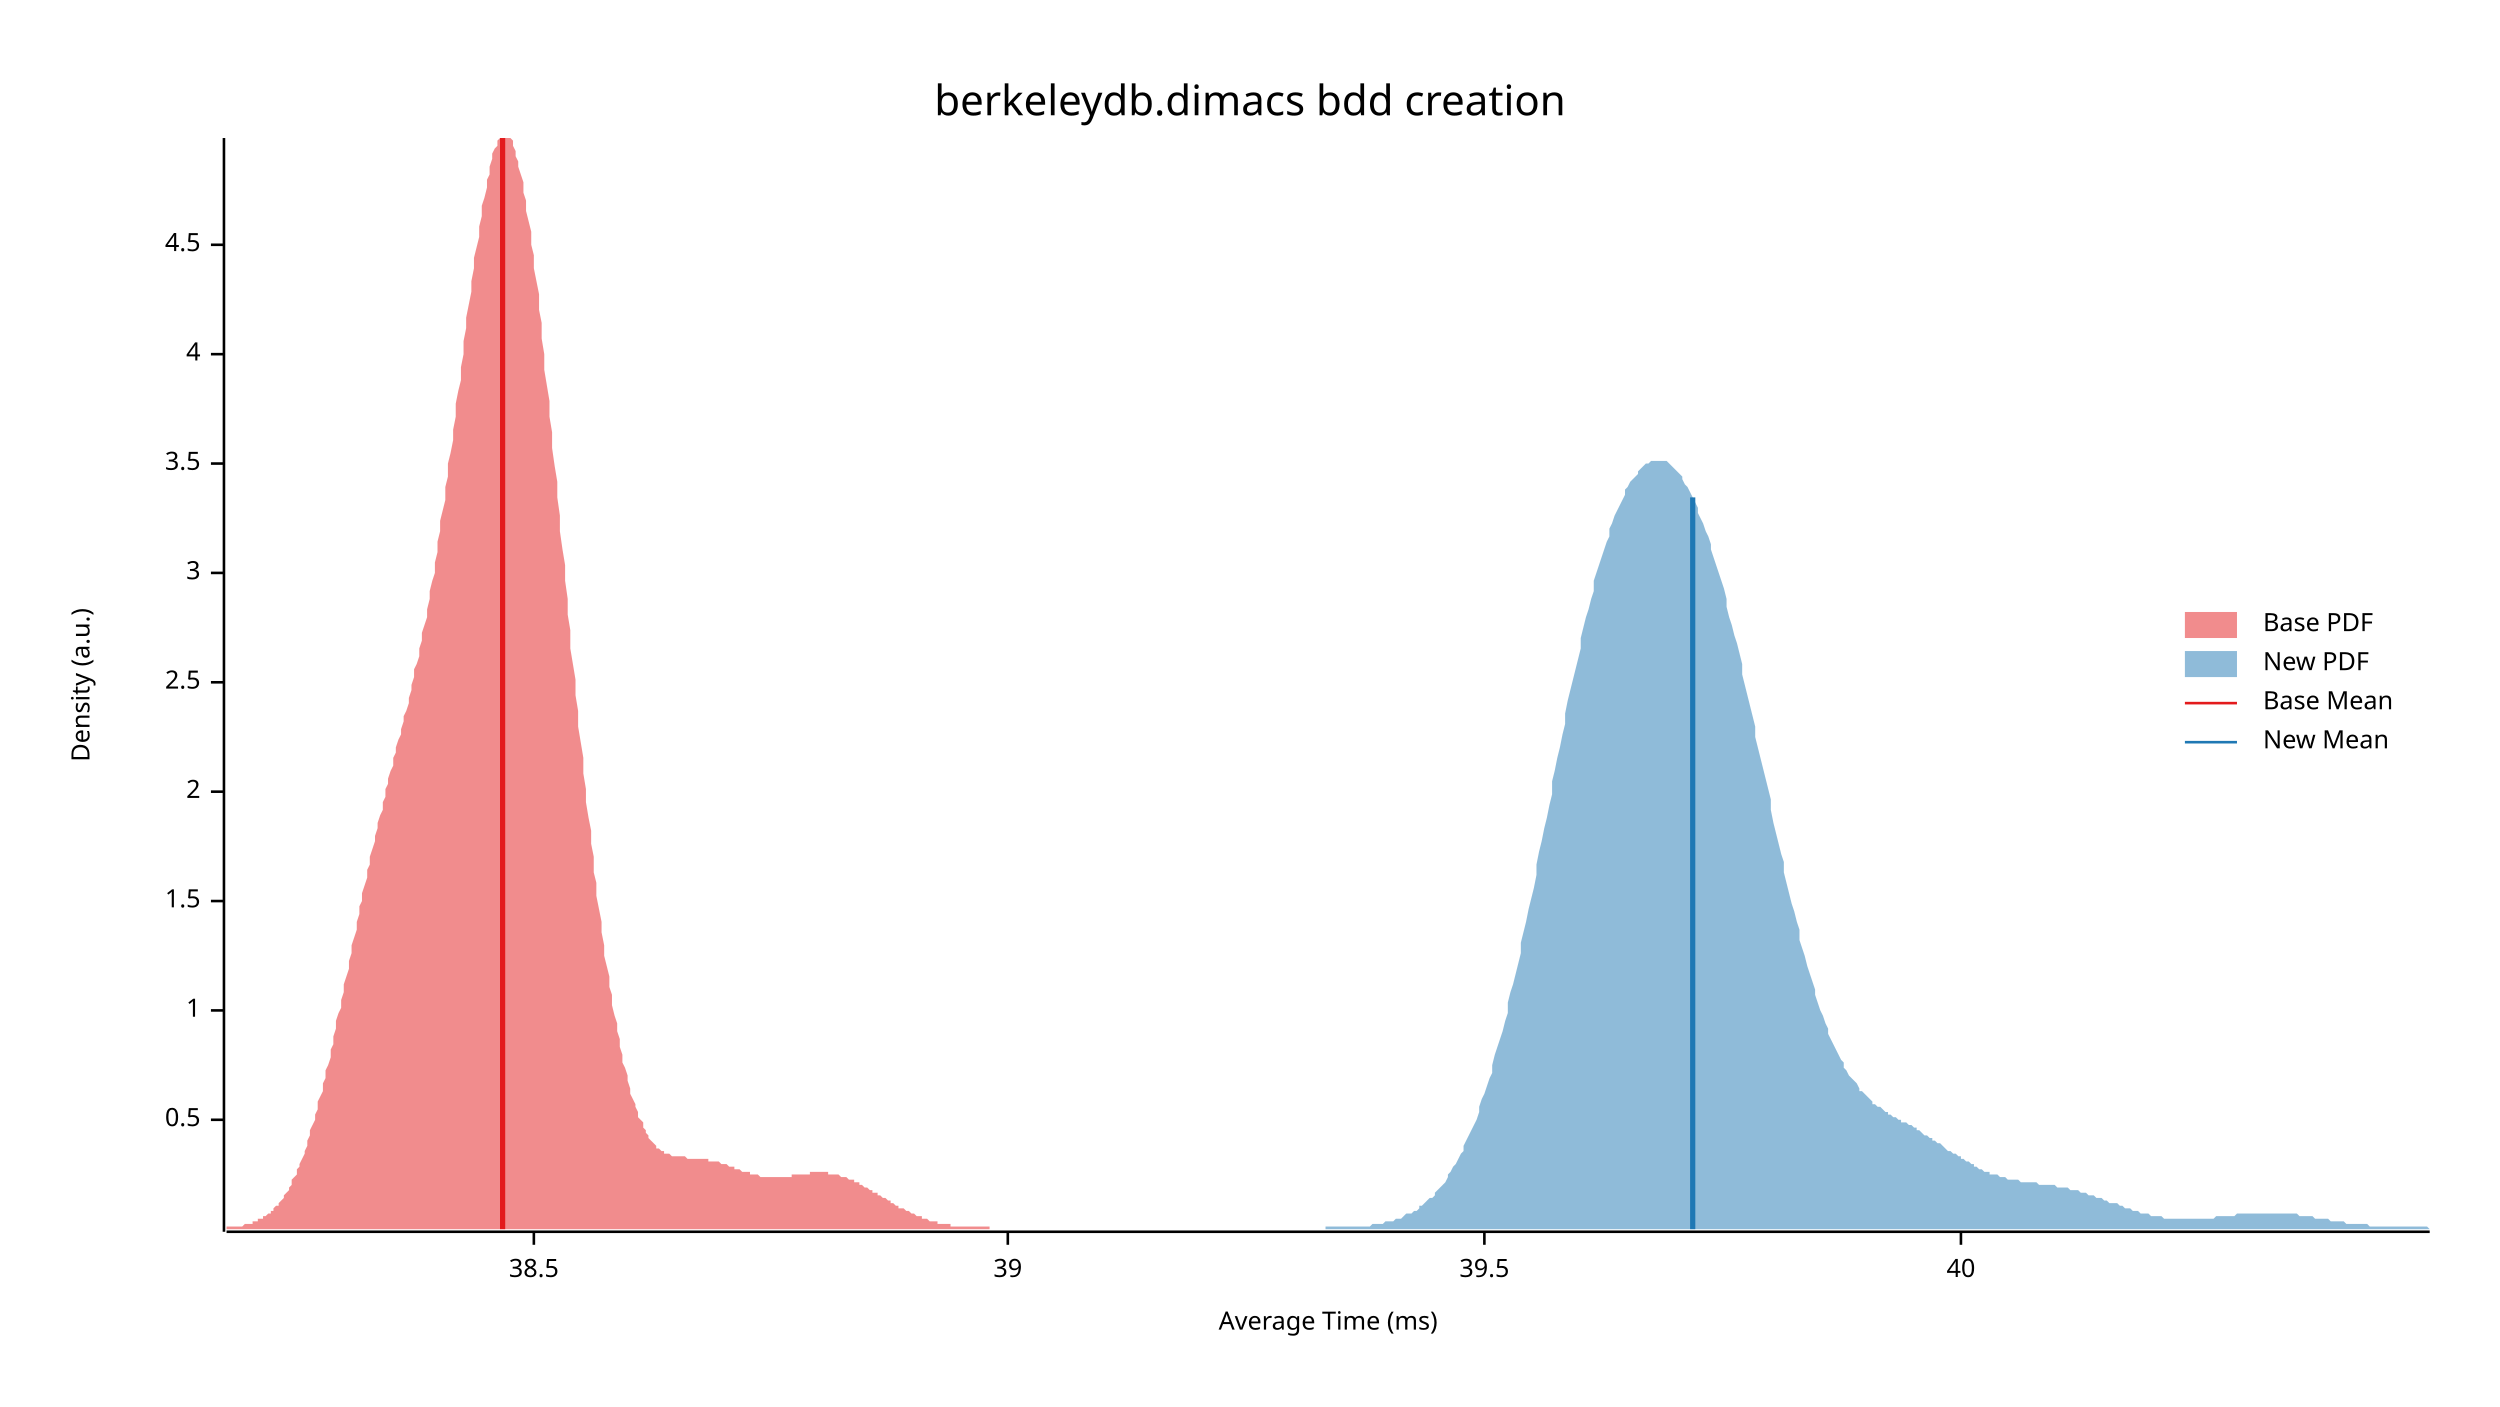
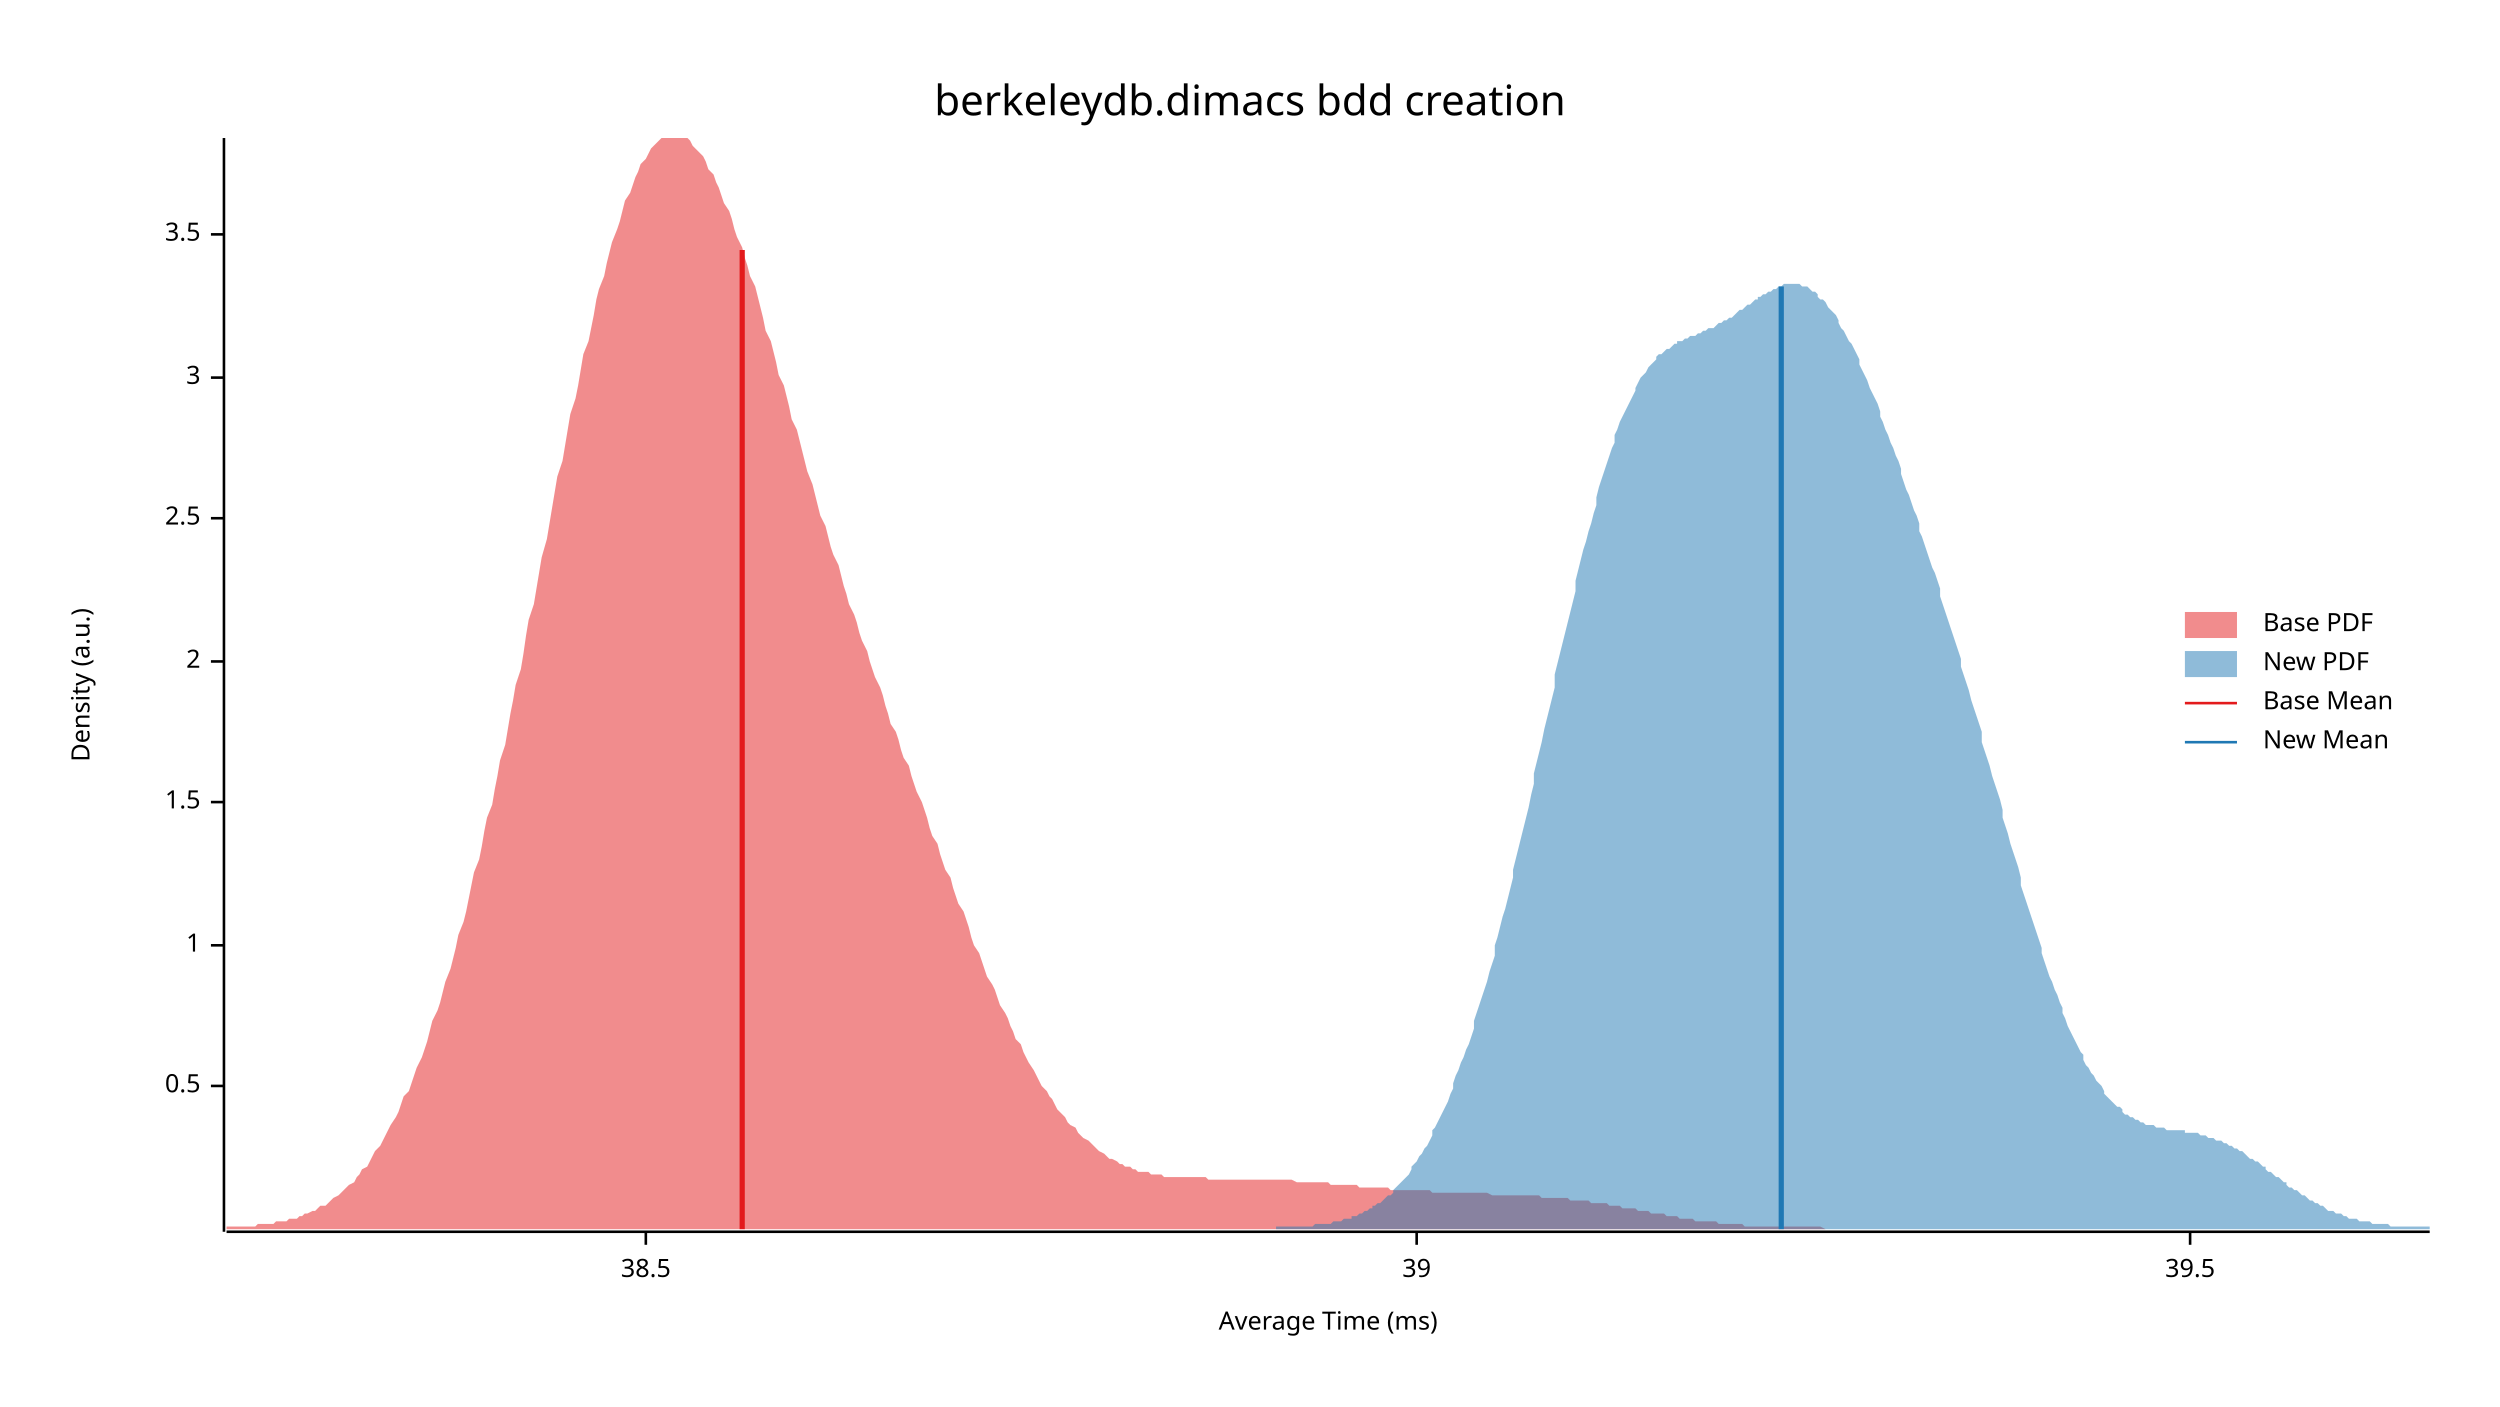
<svg xmlns="http://www.w3.org/2000/svg" width="960" height="540" viewBox="0 0 960 540">
  <text x="480" y="32" dy="0.76em" text-anchor="middle" font-family="sans-serif" font-size="16.129" opacity="1" fill="#000000">
berkeleydb.dimacs bdd creation
</text>
  <text x="27" y="263" dy="0.76em" text-anchor="middle" font-family="sans-serif" font-size="9.677" opacity="1" fill="#000000" transform="rotate(270, 27, 263)">
Density (a.u.)
</text>
  <text x="510" y="513" dy="-0.5ex" text-anchor="middle" font-family="sans-serif" font-size="9.677" opacity="1" fill="#000000">
Average Time (ms)
</text>
  <polyline fill="none" opacity="1" stroke="#000000" stroke-width="1" points="86,53 86,473 " />
-   <text x="77" y="430" dy="0.5ex" text-anchor="end" font-family="sans-serif" font-size="9.677" opacity="1" fill="#000000">
+   <text x="77" y="417" dy="0.5ex" text-anchor="end" font-family="sans-serif" font-size="9.677" opacity="1" fill="#000000">
0.5
</text>
-   <polyline fill="none" opacity="1" stroke="#000000" stroke-width="1" points="81,430 86,430 " />
-   <text x="77" y="388" dy="0.5ex" text-anchor="end" font-family="sans-serif" font-size="9.677" opacity="1" fill="#000000">
+   <polyline fill="none" opacity="1" stroke="#000000" stroke-width="1" points="81,417 86,417 " />
+   <text x="77" y="363" dy="0.5ex" text-anchor="end" font-family="sans-serif" font-size="9.677" opacity="1" fill="#000000">
1
</text>
-   <polyline fill="none" opacity="1" stroke="#000000" stroke-width="1" points="81,388 86,388 " />
-   <text x="77" y="346" dy="0.5ex" text-anchor="end" font-family="sans-serif" font-size="9.677" opacity="1" fill="#000000">
+   <polyline fill="none" opacity="1" stroke="#000000" stroke-width="1" points="81,363 86,363 " />
+   <text x="77" y="308" dy="0.5ex" text-anchor="end" font-family="sans-serif" font-size="9.677" opacity="1" fill="#000000">
1.5
</text>
-   <polyline fill="none" opacity="1" stroke="#000000" stroke-width="1" points="81,346 86,346 " />
-   <text x="77" y="304" dy="0.5ex" text-anchor="end" font-family="sans-serif" font-size="9.677" opacity="1" fill="#000000">
+   <polyline fill="none" opacity="1" stroke="#000000" stroke-width="1" points="81,308 86,308 " />
+   <text x="77" y="254" dy="0.5ex" text-anchor="end" font-family="sans-serif" font-size="9.677" opacity="1" fill="#000000">
2
</text>
-   <polyline fill="none" opacity="1" stroke="#000000" stroke-width="1" points="81,304 86,304 " />
-   <text x="77" y="262" dy="0.5ex" text-anchor="end" font-family="sans-serif" font-size="9.677" opacity="1" fill="#000000">
+   <polyline fill="none" opacity="1" stroke="#000000" stroke-width="1" points="81,254 86,254 " />
+   <text x="77" y="199" dy="0.5ex" text-anchor="end" font-family="sans-serif" font-size="9.677" opacity="1" fill="#000000">
2.5
</text>
-   <polyline fill="none" opacity="1" stroke="#000000" stroke-width="1" points="81,262 86,262 " />
-   <text x="77" y="220" dy="0.5ex" text-anchor="end" font-family="sans-serif" font-size="9.677" opacity="1" fill="#000000">
+   <polyline fill="none" opacity="1" stroke="#000000" stroke-width="1" points="81,199 86,199 " />
+   <text x="77" y="145" dy="0.5ex" text-anchor="end" font-family="sans-serif" font-size="9.677" opacity="1" fill="#000000">
3
</text>
-   <polyline fill="none" opacity="1" stroke="#000000" stroke-width="1" points="81,220 86,220 " />
-   <text x="77" y="178" dy="0.5ex" text-anchor="end" font-family="sans-serif" font-size="9.677" opacity="1" fill="#000000">
+   <polyline fill="none" opacity="1" stroke="#000000" stroke-width="1" points="81,145 86,145 " />
+   <text x="77" y="90" dy="0.5ex" text-anchor="end" font-family="sans-serif" font-size="9.677" opacity="1" fill="#000000">
3.5
</text>
-   <polyline fill="none" opacity="1" stroke="#000000" stroke-width="1" points="81,178 86,178 " />
-   <text x="77" y="136" dy="0.5ex" text-anchor="end" font-family="sans-serif" font-size="9.677" opacity="1" fill="#000000">
- 4
- </text>
-   <polyline fill="none" opacity="1" stroke="#000000" stroke-width="1" points="81,136 86,136 " />
-   <text x="77" y="94" dy="0.5ex" text-anchor="end" font-family="sans-serif" font-size="9.677" opacity="1" fill="#000000">
- 4.5
- </text>
-   <polyline fill="none" opacity="1" stroke="#000000" stroke-width="1" points="81,94 86,94 " />
+   <polyline fill="none" opacity="1" stroke="#000000" stroke-width="1" points="81,90 86,90 " />
  <polyline fill="none" opacity="1" stroke="#000000" stroke-width="1" points="87,473 933,473 " />
-   <text x="205" y="483" dy="0.76em" text-anchor="middle" font-family="sans-serif" font-size="9.677" opacity="1" fill="#000000">
+   <text x="248" y="483" dy="0.76em" text-anchor="middle" font-family="sans-serif" font-size="9.677" opacity="1" fill="#000000">
38.5
</text>
-   <polyline fill="none" opacity="1" stroke="#000000" stroke-width="1" points="205,473 205,478 " />
-   <text x="387" y="483" dy="0.76em" text-anchor="middle" font-family="sans-serif" font-size="9.677" opacity="1" fill="#000000">
+   <polyline fill="none" opacity="1" stroke="#000000" stroke-width="1" points="248,473 248,478 " />
+   <text x="544" y="483" dy="0.76em" text-anchor="middle" font-family="sans-serif" font-size="9.677" opacity="1" fill="#000000">
39
</text>
-   <polyline fill="none" opacity="1" stroke="#000000" stroke-width="1" points="387,473 387,478 " />
-   <text x="570" y="483" dy="0.76em" text-anchor="middle" font-family="sans-serif" font-size="9.677" opacity="1" fill="#000000">
+   <polyline fill="none" opacity="1" stroke="#000000" stroke-width="1" points="544,473 544,478 " />
+   <text x="841" y="483" dy="0.76em" text-anchor="middle" font-family="sans-serif" font-size="9.677" opacity="1" fill="#000000">
39.5
</text>
-   <polyline fill="none" opacity="1" stroke="#000000" stroke-width="1" points="570,473 570,478 " />
-   <text x="753" y="483" dy="0.76em" text-anchor="middle" font-family="sans-serif" font-size="9.677" opacity="1" fill="#000000">
- 40
- </text>
-   <polyline fill="none" opacity="1" stroke="#000000" stroke-width="1" points="753,473 753,478 " />
-   <polygon opacity="0.5" fill="#E31A1C" points="87,471 87,471 88,471 88,471 89,471 89,471 90,471 91,471 91,471 92,471 92,471 93,471 94,470 94,470 95,470 95,470 96,470 97,470 97,469 98,469 98,469 99,469 99,468 100,468 101,468 101,467 102,467 102,467 103,466 104,466 104,465 105,465 105,464 106,463 107,463 107,462 108,461 108,461 109,460 109,459 110,458 111,457 111,456 112,455 112,453 113,452 114,451 114,449 115,448 115,447 116,445 117,443 117,442 118,440 118,438 119,436 119,434 120,432 121,430 121,428 122,426 122,423 123,421 124,419 124,416 125,414 125,411 126,409 127,406 127,403 128,401 128,398 129,395 129,392 130,389 131,387 131,384 132,381 132,378 133,375 134,372 134,369 135,366 135,363 136,360 137,357 137,354 138,351 138,348 139,346 139,343 140,340 141,337 141,334 142,332 142,329 143,326 144,323 144,321 145,318 145,316 146,313 147,311 147,308 148,306 148,303 149,301 149,299 150,296 151,294 151,291 152,289 152,287 153,284 154,282 154,280 155,277 155,275 156,273 157,270 157,268 158,265 158,263 159,260 159,257 160,255 161,252 161,249 162,246 162,243 163,240 164,237 164,234 165,230 165,227 166,223 167,220 167,216 168,212 168,208 169,204 169,200 170,196 171,192 171,187 172,183 172,178 173,174 174,169 174,165 175,160 175,155 176,150 177,146 177,141 178,136 178,131 179,126 179,122 180,117 181,112 181,108 182,103 182,99 183,95 184,91 184,87 185,83 185,79 186,76 187,72 187,69 188,67 188,64 189,61 189,59 190,57 191,56 191,54 192,53 192,53 193,53 194,53 194,53 195,53 195,53 196,53 197,54 197,56 198,58 198,60 199,62 199,64 200,67 201,70 201,74 202,77 202,81 203,85 204,89 204,94 205,98 205,103 206,108 207,113 207,119 208,124 208,130 209,136 209,142 210,148 211,154 211,160 212,166 212,172 213,179 214,185 214,191 215,198 215,204 216,211 217,217 217,223 218,230 218,236 219,242 219,249 220,255 221,261 221,267 222,273 222,279 223,285 224,291 224,297 225,303 225,308 226,314 227,319 227,324 228,329 228,335 229,339 229,344 230,349 231,354 231,358 232,363 232,367 233,371 234,375 234,379 235,382 235,386 236,390 237,393 237,396 238,399 238,402 239,405 239,408 240,410 241,413 241,415 242,418 242,420 243,422 244,424 244,425 245,427 245,429 246,430 247,431 247,433 248,434 248,435 249,436 249,437 250,438 251,439 251,439 252,440 252,441 253,441 254,442 254,442 255,442 255,443 256,443 257,443 257,443 258,444 258,444 259,444 259,444 260,444 261,444 261,444 262,444 262,444 263,444 264,445 264,445 265,445 265,445 266,445 267,445 267,445 268,445 268,445 269,445 270,445 270,445 271,445 271,445 272,445 272,446 273,446 274,446 274,446 275,446 275,446 276,446 277,447 277,447 278,447 278,447 279,447 280,448 280,448 281,448 281,448 282,448 282,449 283,449 284,449 284,449 285,450 285,450 286,450 287,450 287,450 288,450 288,451 289,451 290,451 290,451 291,451 291,451 292,452 292,452 293,452 294,452 294,452 295,452 295,452 296,452 297,452 297,452 298,452 298,452 299,452 300,452 300,452 301,452 301,452 302,452 302,452 303,452 304,452 304,451 305,451 305,451 306,451 307,451 307,451 308,451 308,451 309,451 310,451 310,451 311,451 311,450 312,450 312,450 313,450 314,450 314,450 315,450 315,450 316,450 317,450 317,450 318,450 318,451 319,451 320,451 320,451 321,451 321,451 322,451 322,451 323,452 324,452 324,452 325,452 325,452 326,453 327,453 327,453 328,453 328,454 329,454 330,454 330,455 331,455 331,455 332,456 332,456 333,456 334,457 334,457 335,457 335,458 336,458 337,458 337,459 338,459 338,459 339,460 340,460 340,460 341,461 341,461 342,461 342,462 343,462 344,463 344,463 345,463 345,464 346,464 347,464 347,464 348,465 348,465 349,465 350,466 350,466 351,466 351,466 352,467 352,467 353,467 354,467 354,468 355,468 355,468 356,468 357,469 357,469 358,469 358,469 359,469 360,469 360,470 361,470 361,470 362,470 362,470 363,470 364,470 364,470 365,470 365,471 366,471 367,471 367,471 368,471 368,471 369,471 370,471 370,471 371,471 371,471 372,471 372,471 373,471 374,471 374,471 375,471 375,471 376,471 377,471 377,471 378,471 378,471 379,471 380,471 380,471 380,472 87,472 " />
-   <polygon opacity="0.5" fill="#1F78B4" points="509,471 510,471 511,471 511,471 512,471 513,471 514,471 515,471 516,471 517,471 517,471 518,471 519,471 520,471 521,471 522,471 523,471 523,471 524,471 525,471 526,471 527,470 528,470 528,470 529,470 530,470 531,470 532,469 533,469 534,469 534,469 535,469 536,468 537,468 538,468 539,467 539,467 540,466 541,466 542,466 543,465 544,465 545,464 545,463 546,463 547,462 548,461 549,460 550,460 551,459 551,458 552,457 553,456 554,455 555,454 556,452 556,451 557,450 558,448 559,447 560,445 561,443 562,442 562,440 563,438 564,436 565,434 566,432 567,430 568,427 568,425 569,422 570,420 571,417 572,414 573,412 573,409 574,405 575,402 576,399 577,396 578,392 579,389 579,385 580,381 581,378 582,374 583,370 584,366 584,362 585,358 586,354 587,349 588,345 589,341 590,336 590,332 591,327 592,323 593,318 594,314 595,309 596,305 596,300 597,296 598,291 599,287 600,282 601,278 601,274 602,269 603,265 604,261 605,257 606,253 607,249 607,245 608,241 609,237 610,234 611,230 612,227 612,223 613,220 614,217 615,214 616,211 617,208 618,206 618,203 619,201 620,198 621,196 622,194 623,192 624,190 624,188 625,187 626,185 627,184 628,183 629,182 629,181 630,180 631,179 632,178 633,178 634,177 635,177 635,177 636,177 637,177 638,177 639,177 640,177 641,178 641,178 642,179 643,180 644,181 645,182 646,183 646,184 647,186 648,187 649,189 650,191 651,193 652,195 652,197 653,199 654,201 655,204 656,206 657,209 657,211 658,214 659,217 660,220 661,223 662,226 663,230 663,233 664,237 665,240 666,244 667,247 668,251 669,255 669,259 670,263 671,267 672,271 673,275 674,279 674,283 675,287 676,291 677,295 678,299 679,303 680,307 680,311 681,316 682,320 683,324 684,328 685,331 685,335 686,339 687,343 688,347 689,350 690,354 691,357 691,361 692,364 693,367 694,371 695,374 696,377 697,380 697,382 698,385 699,388 700,390 701,393 702,395 702,397 703,399 704,401 705,403 706,405 707,407 708,408 708,410 709,411 710,413 711,414 712,415 713,416 714,418 714,419 715,419 716,420 717,421 718,422 719,423 719,424 720,424 721,425 722,425 723,426 724,427 725,427 725,428 726,428 727,429 728,429 729,430 730,430 730,431 731,431 732,431 733,432 734,432 735,433 736,433 736,434 737,434 738,435 739,436 740,436 741,437 742,437 742,438 743,438 744,439 745,439 746,440 747,441 747,441 748,442 749,442 750,443 751,443 752,444 753,444 753,445 754,445 755,446 756,446 757,447 758,447 758,448 759,448 760,449 761,449 762,450 763,450 764,450 764,451 765,451 766,451 767,451 768,452 769,452 770,452 770,452 771,453 772,453 773,453 774,453 775,453 775,453 776,454 777,454 778,454 779,454 780,454 781,454 781,454 782,454 783,455 784,455 785,455 786,455 787,455 787,455 788,455 789,455 790,456 791,456 792,456 792,456 793,456 794,456 795,457 796,457 797,457 798,457 798,457 799,458 800,458 801,458 802,459 803,459 803,459 804,459 805,460 806,460 807,460 808,461 809,461 809,461 810,462 811,462 812,462 813,462 814,463 815,463 815,463 816,464 817,464 818,464 819,465 820,465 820,465 821,465 822,466 823,466 824,466 825,466 826,467 826,467 827,467 828,467 829,467 830,467 831,468 831,468 832,468 833,468 834,468 835,468 836,468 837,468 837,468 838,468 839,468 840,468 841,468 842,468 843,468 843,468 844,468 845,468 846,468 847,468 848,468 848,468 849,468 850,468 851,467 852,467 853,467 854,467 854,467 855,467 856,467 857,467 858,467 859,466 860,466 860,466 861,466 862,466 863,466 864,466 865,466 865,466 866,466 867,466 868,466 869,466 870,466 871,466 871,466 872,466 873,466 874,466 875,466 876,466 876,466 877,466 878,466 879,466 880,466 881,466 882,466 882,466 883,467 884,467 885,467 886,467 887,467 888,467 888,467 889,468 890,468 891,468 892,468 893,468 893,468 894,468 895,469 896,469 897,469 898,469 899,469 899,469 900,469 901,470 902,470 903,470 904,470 904,470 905,470 906,470 907,470 908,470 909,470 910,471 910,471 911,471 912,471 913,471 914,471 915,471 916,471 916,471 917,471 918,471 919,471 920,471 921,471 921,471 922,471 923,471 924,471 925,471 926,471 927,471 927,471 928,471 929,471 930,471 931,471 932,471 933,472 933,472 509,472 " />
-   <polyline fill="none" opacity="1" stroke="#E31A1C" stroke-width="2" points="193,472 193,53 " />
-   <polyline fill="none" opacity="1" stroke="#1F78B4" stroke-width="2" points="650,472 650,191 " />
+   <polyline fill="none" opacity="1" stroke="#000000" stroke-width="1" points="841,473 841,478 " />
+   <polygon opacity="0.5" fill="#E31A1C" points="87,471 88,471 89,471 90,471 91,471 93,471 94,471 95,471 96,471 98,471 99,470 100,470 101,470 102,470 104,470 105,470 106,469 107,469 109,469 110,469 111,468 112,468 114,468 115,467 116,467 117,466 118,466 120,465 121,465 122,464 123,463 125,463 126,462 127,461 128,460 130,459 131,458 132,457 133,456 134,455 136,454 137,452 138,451 139,449 141,448 142,446 143,444 144,442 146,440 147,438 148,436 149,434 150,432 152,429 153,427 154,424 155,421 157,419 158,416 159,413 160,410 162,406 163,403 164,400 165,396 166,392 168,388 169,385 170,381 171,377 173,372 174,368 175,364 176,359 178,354 179,350 180,345 181,340 182,335 184,330 185,325 186,319 187,314 189,309 190,303 191,298 192,292 194,286 195,280 196,274 197,269 198,263 200,257 201,251 202,244 203,238 205,232 206,226 207,220 208,214 210,207 211,201 212,195 213,189 214,183 216,177 217,171 218,165 219,159 221,153 222,148 223,142 224,136 226,131 227,126 228,121 229,115 230,111 232,106 233,101 234,97 235,93 237,88 238,85 239,81 240,77 242,74 243,71 244,68 245,66 246,63 248,61 249,59 250,57 251,56 253,54 254,53 255,53 256,53 258,53 259,53 260,53 261,53 262,53 264,53 265,54 266,56 267,57 269,59 270,60 271,62 272,65 274,67 275,70 276,72 277,75 278,78 280,81 281,84 282,88 283,91 285,95 286,99 287,102 288,106 290,110 291,114 292,118 293,122 294,127 296,131 297,135 298,139 299,144 301,148 302,152 303,156 304,161 306,165 307,169 308,173 309,177 310,181 312,186 313,190 314,194 315,198 317,202 318,206 319,210 320,213 322,217 323,221 324,225 325,228 326,232 328,236 329,239 330,243 331,246 333,250 334,254 335,257 336,260 338,264 339,267 340,271 341,274 342,278 344,281 345,284 346,288 347,291 349,294 350,298 351,301 352,304 354,308 355,311 356,314 357,318 358,321 360,324 361,328 362,331 363,334 365,337 366,341 367,344 368,347 370,350 371,353 372,356 373,360 374,363 376,366 377,369 378,372 379,375 381,378 382,380 383,383 384,386 386,389 387,391 388,394 389,396 390,399 392,401 393,404 394,406 395,408 397,411 398,413 399,415 400,417 402,419 403,421 404,422 405,424 406,426 408,428 409,429 410,431 411,432 413,433 414,435 415,436 416,437 418,438 419,439 420,440 421,441 422,442 424,443 425,444 426,445 427,445 429,446 430,447 431,447 432,448 434,448 435,449 436,449 437,450 438,450 440,450 441,450 442,451 443,451 445,451 446,451 447,452 448,452 450,452 451,452 452,452 453,452 454,452 456,452 457,452 458,452 459,452 461,452 462,452 463,452 464,453 466,453 467,453 468,453 469,453 470,453 472,453 473,453 474,453 475,453 477,453 478,453 479,453 480,453 482,453 483,453 484,453 485,453 486,453 488,453 489,453 490,453 491,453 493,453 494,453 495,453 496,453 498,454 499,454 500,454 501,454 502,454 504,454 505,454 506,454 507,454 509,454 510,454 511,455 512,455 514,455 515,455 516,455 517,455 518,455 520,455 521,455 522,456 523,456 525,456 526,456 527,456 528,456 530,456 531,456 532,456 533,456 534,457 536,457 537,457 538,457 539,457 541,457 542,457 543,457 544,457 546,457 547,457 548,457 549,457 550,458 552,458 553,458 554,458 555,458 557,458 558,458 559,458 560,458 562,458 563,458 564,458 565,458 566,458 568,458 569,458 570,458 571,458 573,459 574,459 575,459 576,459 578,459 579,459 580,459 581,459 582,459 584,459 585,459 586,459 587,459 589,459 590,459 591,459 592,460 594,460 595,460 596,460 597,460 598,460 600,460 601,460 602,460 603,461 605,461 606,461 607,461 608,461 610,461 611,462 612,462 613,462 614,462 616,462 617,462 618,463 619,463 621,463 622,463 623,464 624,464 626,464 627,464 628,464 629,465 630,465 632,465 633,465 634,466 635,466 637,466 638,466 639,466 640,467 642,467 643,467 644,467 645,468 646,468 648,468 649,468 650,468 651,469 653,469 654,469 655,469 656,469 658,469 659,469 660,470 661,470 662,470 664,470 665,470 666,470 667,470 669,470 670,471 671,471 672,471 674,471 675,471 676,471 677,471 678,471 680,471 681,471 682,471 683,471 685,471 686,471 687,471 688,471 689,471 691,471 692,471 693,471 694,471 696,471 697,471 698,471 699,471 701,472 701,472 87,472 " />
+   <polygon opacity="0.5" fill="#1F78B4" points="490,471 491,471 492,471 493,471 494,471 495,471 496,471 496,471 497,471 498,471 499,471 500,471 501,471 502,471 503,471 503,471 504,471 505,470 506,470 507,470 508,470 509,470 510,470 511,470 511,470 512,469 513,469 514,469 515,469 516,468 517,468 518,468 519,468 519,467 520,467 521,467 522,466 523,466 524,465 525,465 526,464 527,464 527,463 528,463 529,462 530,462 531,461 532,460 533,459 534,459 535,458 535,457 536,456 537,455 538,454 539,453 540,452 541,451 542,449 542,448 543,447 544,446 545,444 546,443 547,441 548,440 549,438 550,436 550,434 551,433 552,431 553,429 554,427 555,425 556,423 557,420 558,418 558,416 559,413 560,411 561,408 562,406 563,403 564,401 565,398 566,395 566,392 567,389 568,386 569,383 570,380 571,377 572,373 573,370 574,367 574,363 575,360 576,356 577,352 578,349 579,345 580,341 581,337 581,334 582,330 583,326 584,322 585,318 586,314 587,310 588,305 589,301 589,297 590,293 591,289 592,285 593,280 594,276 595,272 596,268 597,264 597,259 598,255 599,251 600,247 601,243 602,239 603,235 604,231 605,227 605,223 606,219 607,215 608,211 609,208 610,204 611,201 612,197 613,194 613,191 614,187 615,184 616,181 617,178 618,175 619,172 620,170 620,167 621,165 622,162 623,160 624,158 625,156 626,154 627,152 628,150 628,149 629,147 630,145 631,144 632,143 633,141 634,140 635,139 636,138 636,137 637,136 638,136 639,135 640,134 641,134 642,133 643,132 644,132 644,131 645,131 646,131 647,130 648,130 649,129 650,129 651,129 652,128 652,128 653,128 654,127 655,127 656,126 657,126 658,126 659,125 659,125 660,124 661,124 662,123 663,123 664,122 665,122 666,121 667,120 667,120 668,119 669,119 670,118 671,117 672,117 673,116 674,115 675,115 675,114 676,114 677,113 678,113 679,112 680,112 681,111 682,111 683,110 683,110 684,110 685,109 686,109 687,109 688,109 689,109 690,109 691,109 691,109 692,110 693,110 694,110 695,111 696,112 697,112 698,113 698,114 699,115 700,115 701,116 702,118 703,119 704,120 705,121 706,123 706,124 707,126 708,127 709,129 710,131 711,132 712,134 713,136 714,138 714,140 715,142 716,144 717,146 718,149 719,151 720,153 721,155 722,158 722,160 723,162 724,165 725,167 726,170 727,172 728,175 729,177 730,180 730,182 731,185 732,188 733,190 734,193 735,196 736,198 737,201 737,204 738,206 739,209 740,212 741,215 742,218 743,220 744,223 745,226 745,229 746,232 747,235 748,238 749,241 750,244 751,247 752,250 753,253 753,256 754,259 755,262 756,265 757,269 758,272 759,275 760,278 761,281 761,285 762,288 763,291 764,294 765,298 766,301 767,304 768,307 769,311 769,314 770,317 771,320 772,324 773,327 774,330 775,333 776,337 776,340 777,343 778,346 779,349 780,352 781,355 782,358 783,361 784,364 784,366 785,369 786,372 787,375 788,377 789,380 790,382 791,385 792,387 792,389 793,391 794,394 795,396 796,398 797,400 798,402 799,404 800,405 800,407 801,409 802,410 803,412 804,413 805,415 806,416 807,417 808,419 808,420 809,421 810,422 811,423 812,424 813,425 814,425 815,426 815,427 816,428 817,428 818,429 819,429 820,430 821,430 822,431 823,431 823,431 824,432 825,432 826,432 827,432 828,433 829,433 830,433 831,433 831,433 832,434 833,434 834,434 835,434 836,434 837,434 838,434 839,434 839,435 840,435 841,435 842,435 843,435 844,435 845,436 846,436 847,436 847,436 848,437 849,437 850,437 851,438 852,438 853,438 854,439 854,439 855,439 856,440 857,440 858,441 859,441 860,442 861,442 862,443 862,443 863,444 864,445 865,445 866,446 867,446 868,447 869,448 870,448 870,449 871,450 872,450 873,451 874,452 875,452 876,453 877,454 878,454 878,455 879,456 880,456 881,457 882,457 883,458 884,459 885,459 886,460 886,460 887,461 888,461 889,462 890,462 891,463 892,463 893,464 893,464 894,465 895,465 896,465 897,466 898,466 899,466 900,467 901,467 901,467 902,468 903,468 904,468 905,468 906,469 907,469 908,469 909,469 909,469 910,469 911,470 912,470 913,470 914,470 915,470 916,470 917,470 917,470 918,471 919,471 920,471 921,471 922,471 923,471 924,471 925,471 925,471 926,471 927,471 928,471 929,471 930,471 931,471 932,471 933,471 933,472 490,472 " />
+   <polyline fill="none" opacity="1" stroke="#E31A1C" stroke-width="2" points="285,472 285,96 " />
+   <polyline fill="none" opacity="1" stroke="#1F78B4" stroke-width="2" points="684,472 684,110 " />
  <text x="869" y="235" dy="0.76em" text-anchor="start" font-family="sans-serif" font-size="9.677" opacity="1" fill="#000000">
Base PDF
</text>
  <text x="869" y="250" dy="0.76em" text-anchor="start" font-family="sans-serif" font-size="9.677" opacity="1" fill="#000000">
New PDF
</text>
  <text x="869" y="265" dy="0.76em" text-anchor="start" font-family="sans-serif" font-size="9.677" opacity="1" fill="#000000">
Base Mean
</text>
  <text x="869" y="280" dy="0.76em" text-anchor="start" font-family="sans-serif" font-size="9.677" opacity="1" fill="#000000">
New Mean
</text>
  <rect x="839" y="235" width="20" height="10" opacity="0.5" fill="#E31A1C" stroke="none" />
  <rect x="839" y="250" width="20" height="10" opacity="0.5" fill="#1F78B4" stroke="none" />
  <polyline fill="none" opacity="1" stroke="#E31A1C" stroke-width="1" points="839,270 859,270 " />
  <polyline fill="none" opacity="1" stroke="#1F78B4" stroke-width="1" points="839,285 859,285 " />
</svg>
